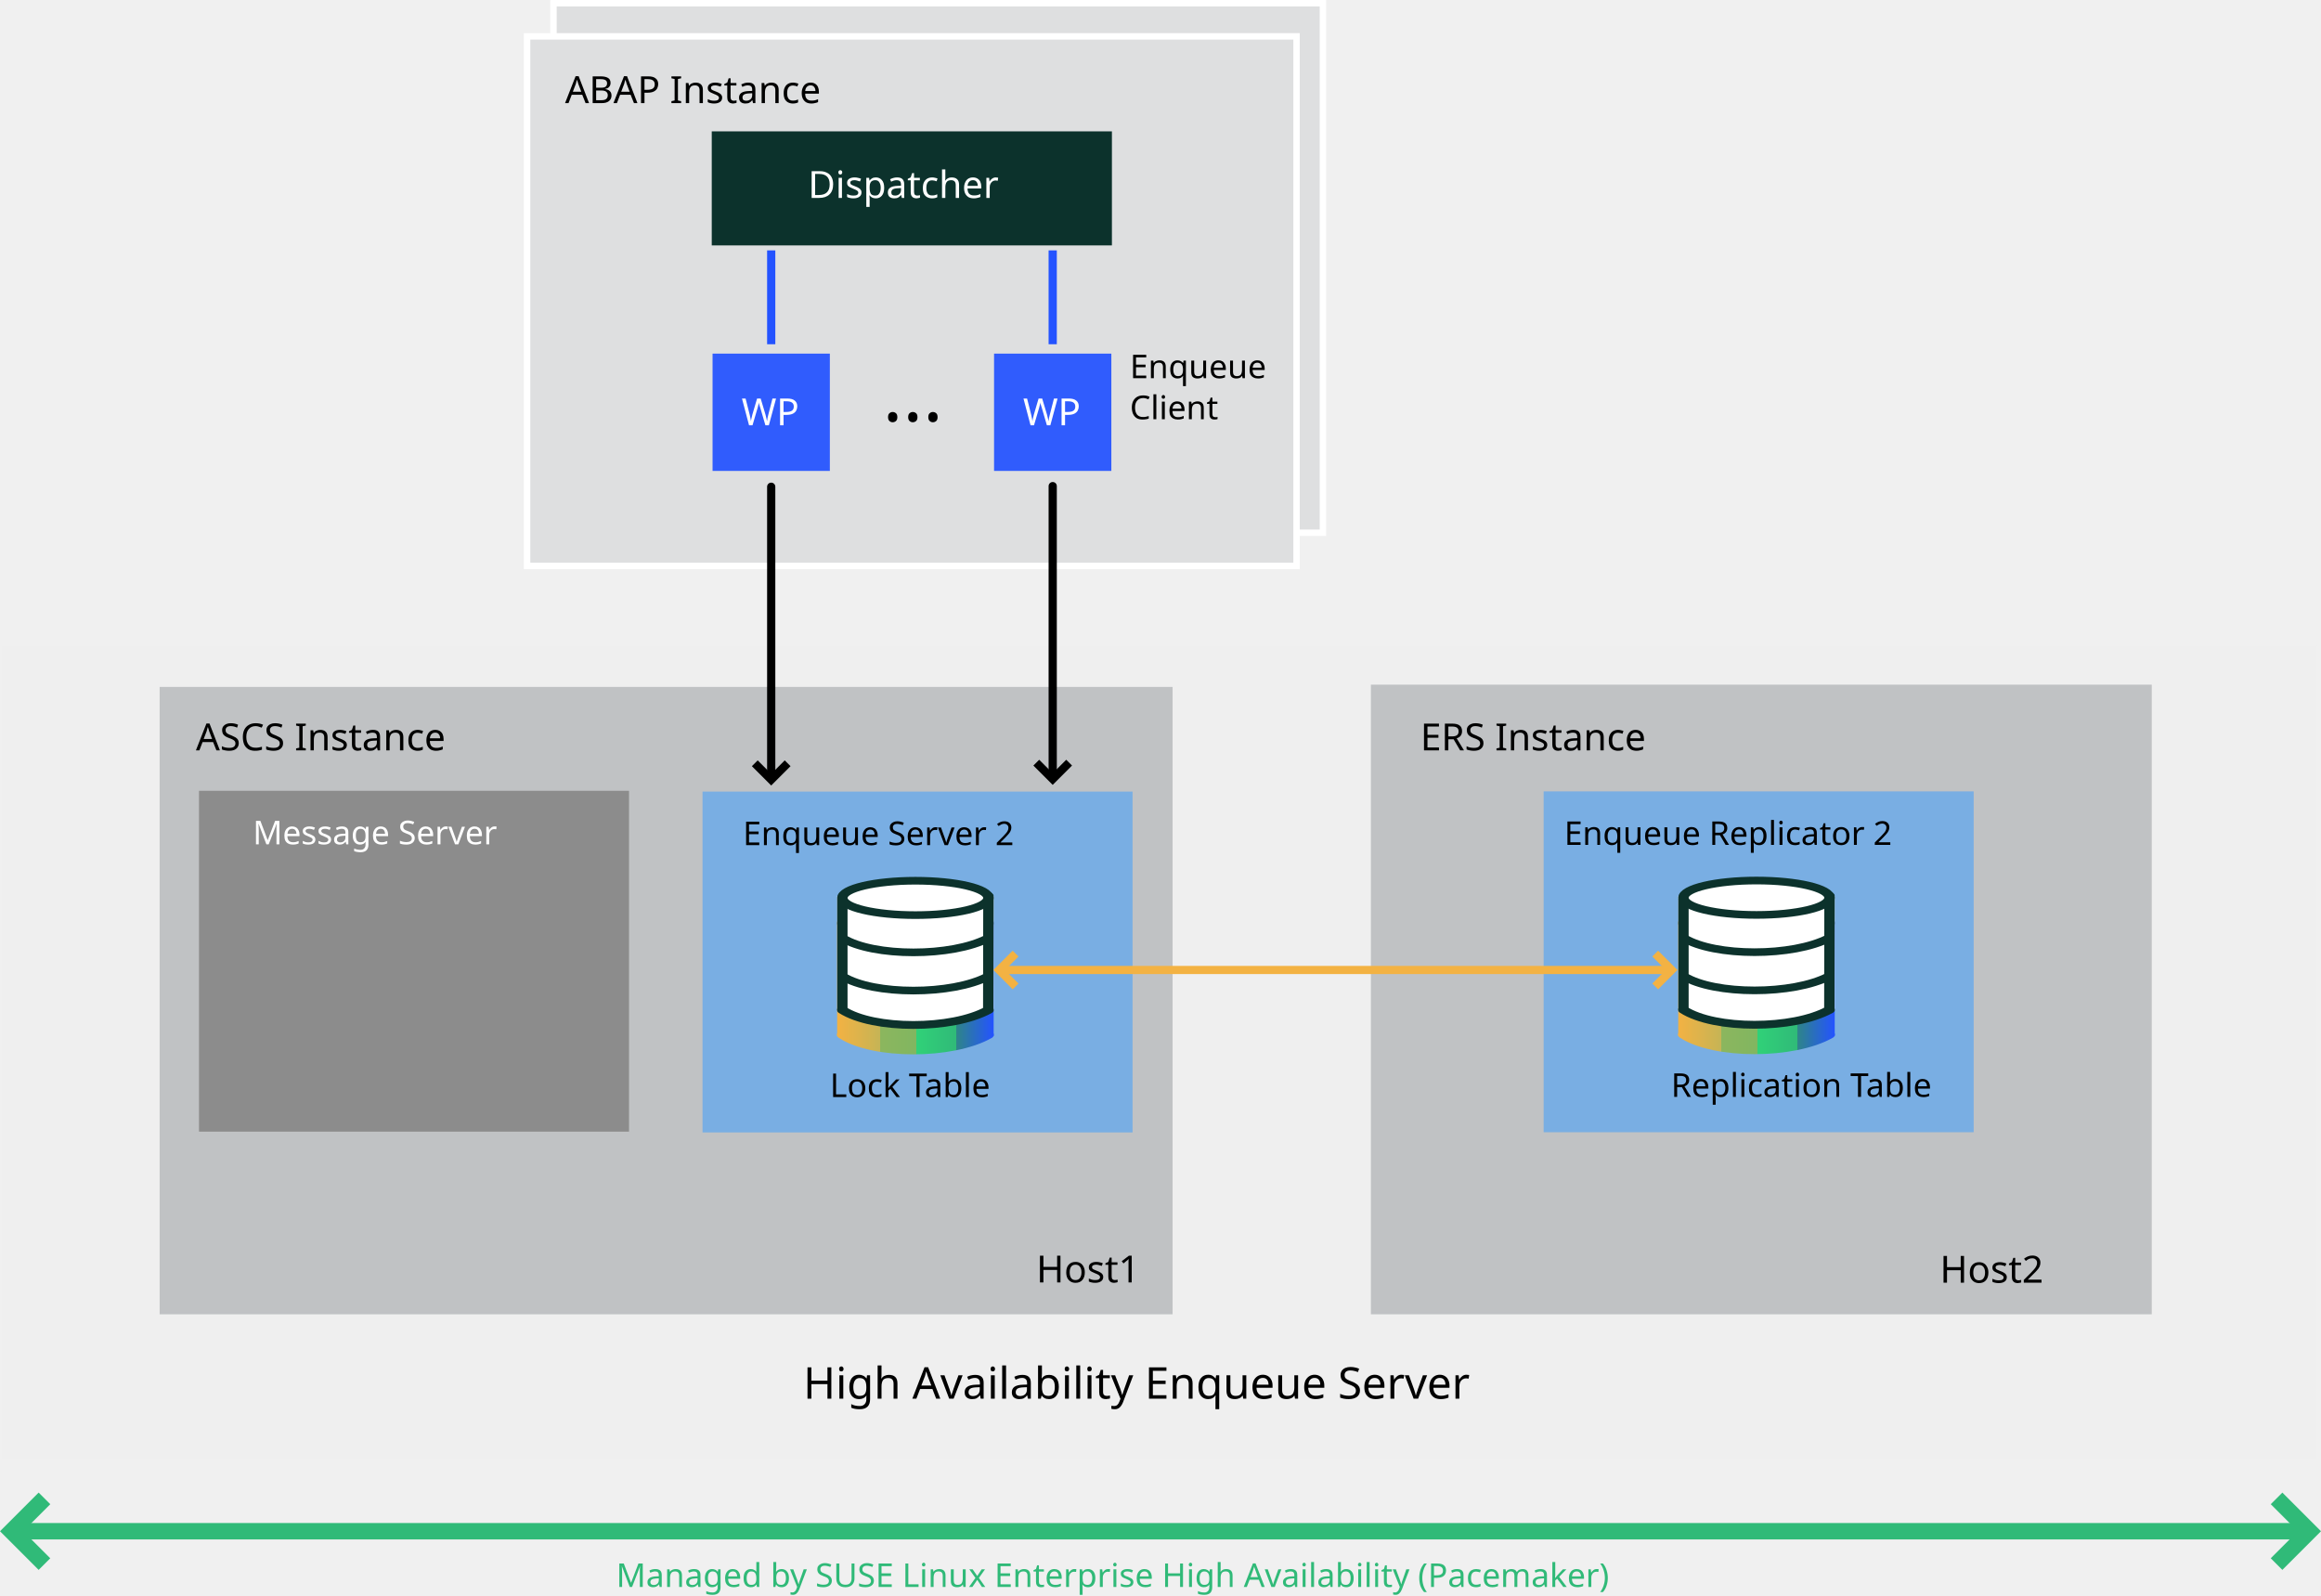
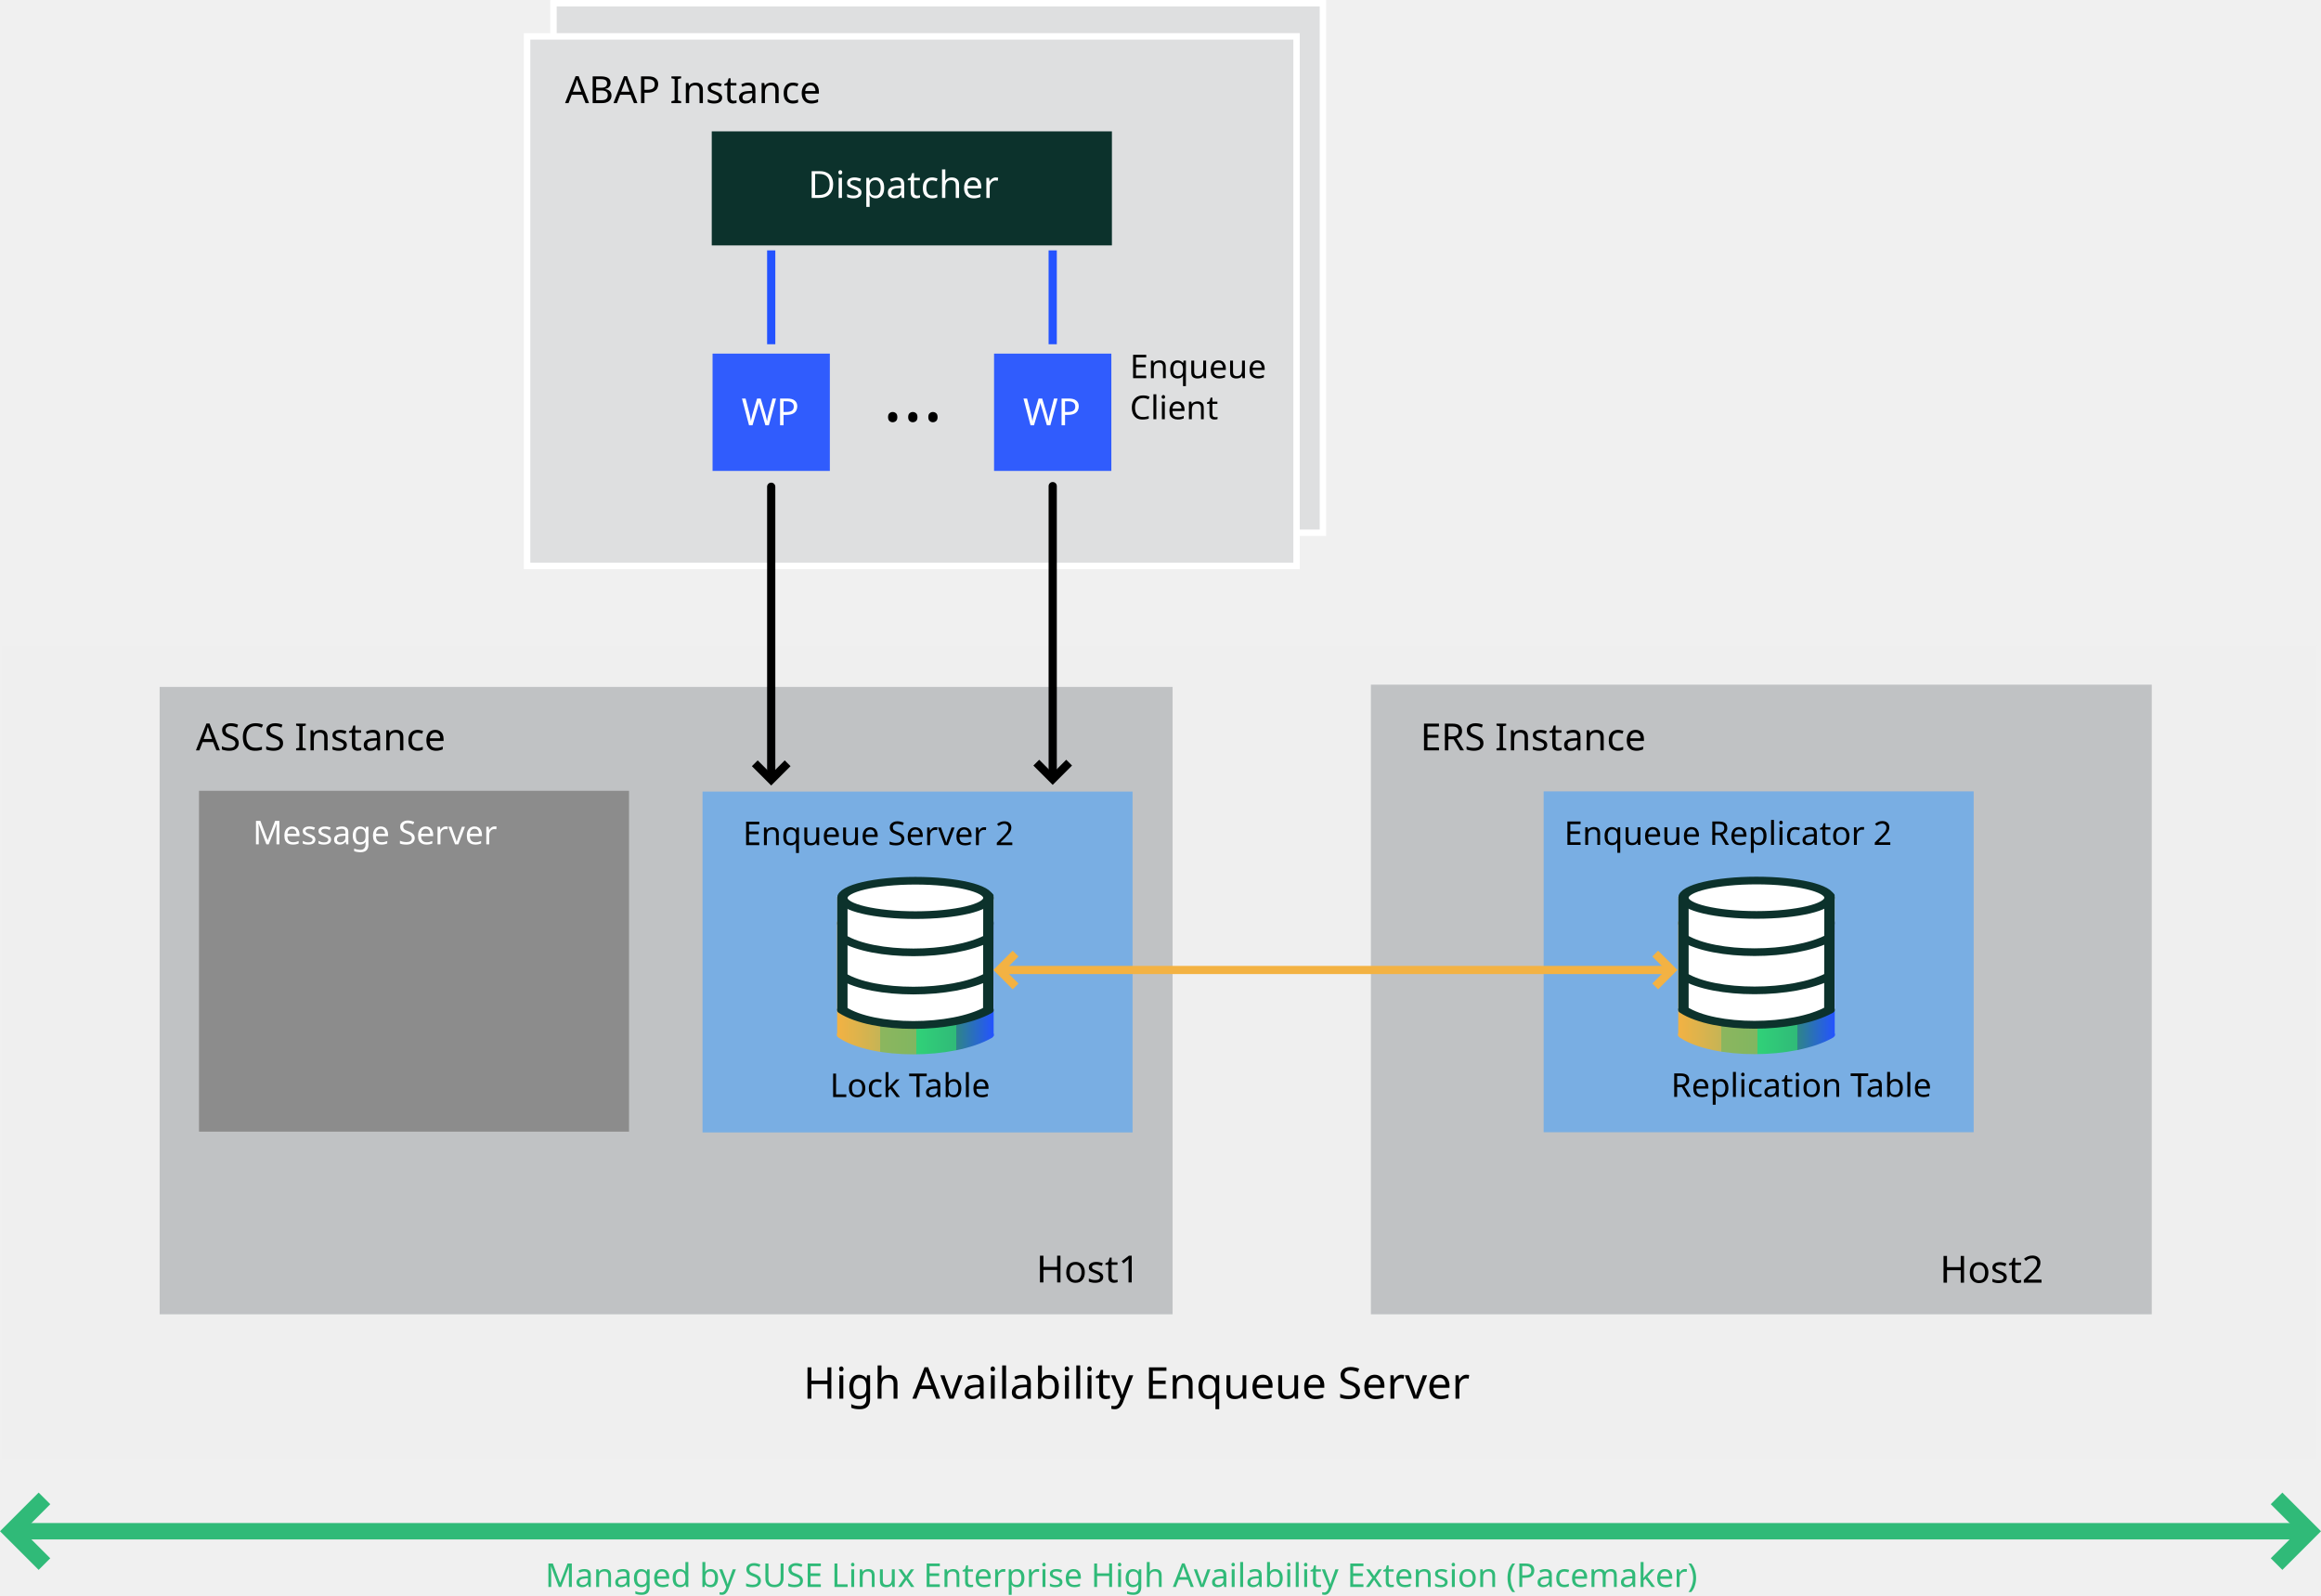
<svg xmlns="http://www.w3.org/2000/svg" xmlns:xlink="http://www.w3.org/1999/xlink" id="svg8" version="1.1" viewBox="0 0 261.785 179.987" height="680.267" width="989.424">
  <defs id="defs2">
    <linearGradient id="linearGradient3310">
      <stop style="stop-color:#f3b243;stop-opacity:1" offset="0" id="stop3306" />
      <stop style="stop-color:#c6b455;stop-opacity:1" offset="0.272" id="stop3322" />
      <stop style="stop-color:#8cb65e;stop-opacity:1;" offset="0.272" id="stop3316" />
      <stop style="stop-color:#81b660;stop-opacity:1;" offset="0.508" id="stop3320" />
      <stop style="stop-color:#30d178;stop-opacity:1" offset="0.508" id="stop3324" />
      <stop style="stop-color:#30ba78;stop-opacity:1" offset="0.761" id="stop3314" />
      <stop style="stop-color:#2e8588;stop-opacity:1" offset="0.761" id="stop3318" />
      <stop style="stop-color:#2453ff;stop-opacity:1" offset="1" id="stop3308" />
    </linearGradient>
    <marker style="overflow:visible" id="DotL" refX="0" refY="0" orient="auto">
      <path transform="matrix(0.8,0,0,0.8,5.92,0.8)" style="fill:#0c322c;fill-opacity:1;fill-rule:evenodd;stroke:#0c322c;stroke-width:1pt;stroke-opacity:1" d="m -2.5,-1 c 0,2.76 -2.24,5 -5,5 -2.76,0 -5,-2.24 -5,-5 0,-2.76 2.24,-5 5,-5 2.76,0 5,2.24 5,5 z" id="path965" />
    </marker>
    <marker markerWidth="7.121" markerHeight="11.414" refX="3.561" refY="5.707" orient="auto" id="marker840">
      <path style="fill:#ffffff;fill-opacity:0;stroke:#2453ff;stroke-width:2;stroke-linecap:butt;stroke-linejoin:miter;stroke-miterlimit:4;stroke-dasharray:none;stroke-opacity:1" d="M 0.707,0.707 5.707,5.707 l -5,5" id="path838" />
    </marker>
    <marker markerWidth="3.061" markerHeight="4.707" refX="1.53" refY="2.354" orient="auto" id="marker868">
      <path style="fill:none;stroke:#000000;stroke-width:1px;stroke-linecap:butt;stroke-linejoin:miter;stroke-opacity:1" d="M 2.707,0.354 0.707,2.354 2.707,4.354" id="path851-3" />
    </marker>
    <marker markerWidth="3.061" markerHeight="4.707" refX="1.53" refY="2.354" orient="auto" id="marker883">
      <path style="fill:#ffffff;fill-opacity:0;stroke:#2453ff;stroke-width:1px;stroke-linecap:butt;stroke-linejoin:miter;stroke-opacity:1" d="M 0.354,0.354 2.354,2.354 0.354,4.354" id="path851" />
    </marker>
    <marker markerWidth="3.061" markerHeight="4.707" refX="1.53" refY="2.354" orient="auto" id="marker8684506">
      <path style="fill:#0c322c;stroke:#000000;stroke-width:1px;stroke-linecap:butt;stroke-linejoin:miter;stroke-opacity:1" d="M 2.707,0.354 0.707,2.354 2.707,4.354" id="path1208" />
    </marker>
    <marker markerWidth="3.061" markerHeight="4.707" refX="1.53" refY="2.354" orient="auto" id="marker8839976">
      <path style="fill:#0c322c;stroke:#000000;stroke-width:1px;stroke-linecap:butt;stroke-linejoin:miter;stroke-opacity:1" d="M 0.354,0.354 2.354,2.354 0.354,4.354" id="path1211" />
    </marker>
    <marker markerWidth="3.061" markerHeight="4.707" refX="1.53" refY="2.354" orient="auto" id="marker86845062245">
      <path style="fill:#ffffff;stroke:#000000;stroke-width:1px;stroke-linecap:butt;stroke-linejoin:miter;stroke-opacity:1" d="M 2.707,0.354 0.707,2.354 2.707,4.354" id="path1299" />
    </marker>
    <marker markerWidth="3.061" markerHeight="4.707" refX="1.53" refY="2.354" orient="auto" id="marker88399767239">
      <path style="fill:#ffffff;stroke:#000000;stroke-width:1px;stroke-linecap:butt;stroke-linejoin:miter;stroke-opacity:1" d="M 0.354,0.354 2.354,2.354 0.354,4.354" id="path1302" />
    </marker>
    <marker markerWidth="3.061" markerHeight="4.707" refX="1.53" refY="2.354" orient="auto" id="marker868450622454738">
      <path style="fill:#ffffff;stroke:#0c322c;stroke-width:1px;stroke-linecap:butt;stroke-linejoin:miter;stroke-opacity:1" d="M 2.707,0.354 0.707,2.354 2.707,4.354" id="path1414" />
    </marker>
    <marker markerWidth="3.061" markerHeight="4.707" refX="1.53" refY="2.354" orient="auto" id="marker883997672393450">
      <path style="fill:#ffffff;stroke:#0c322c;stroke-width:1px;stroke-linecap:butt;stroke-linejoin:miter;stroke-opacity:1" d="M 0.354,0.354 2.354,2.354 0.354,4.354" id="path1417" />
    </marker>
    <marker markerWidth="3.061" markerHeight="4.707" refX="1.53" refY="2.354" orient="auto" id="marker8684112">
      <path style="fill:#ffffff;fill-opacity:0;stroke:#0c322c;stroke-width:1px;stroke-linecap:butt;stroke-linejoin:miter;stroke-opacity:1" d="M 2.707,0.354 0.707,2.354 2.707,4.354" id="path2096" />
    </marker>
    <marker markerWidth="3.061" markerHeight="4.707" refX="1.53" refY="2.354" orient="auto" id="marker8834579">
      <path style="fill:#ffffff;fill-opacity:0;stroke:#0c322c;stroke-width:1px;stroke-linecap:butt;stroke-linejoin:miter;stroke-opacity:1" d="M 0.354,0.354 2.354,2.354 0.354,4.354" id="path2099" />
    </marker>
    <marker markerWidth="3.061" markerHeight="4.707" refX="1.53" refY="2.354" orient="auto" id="marker8836481">
      <path style="fill:#ffffff;fill-opacity:0;stroke:#0c322c;stroke-width:1px;stroke-linecap:butt;stroke-linejoin:miter;stroke-opacity:1" d="M 0.354,0.354 2.354,2.354 0.354,4.354" id="path2261" />
    </marker>
    <marker markerWidth="3.061" markerHeight="4.707" refX="1.53" refY="2.354" orient="auto" id="marker8836481-7">
      <path style="fill:#ffffff;fill-opacity:0;stroke:#0c322c;stroke-width:1px;stroke-linecap:butt;stroke-linejoin:miter;stroke-opacity:1" d="M 0.354,0.354 2.354,2.354 0.354,4.354" id="path2261-5" />
    </marker>
    <marker style="overflow:visible" id="DotL-2" refX="0" refY="0" orient="auto">
      <path transform="matrix(0.8,0,0,0.8,5.92,0.8)" style="fill:#0c322c;fill-opacity:1;fill-rule:evenodd;stroke:#0c322c;stroke-width:1pt;stroke-opacity:1" d="m -2.5,-1 c 0,2.76 -2.24,5 -5,5 -2.76,0 -5,-2.24 -5,-5 0,-2.76 2.24,-5 5,-5 2.76,0 5,2.24 5,5 z" id="path965-9" />
    </marker>
    <marker markerWidth="7.121" markerHeight="11.414" refX="3.561" refY="5.707" orient="auto" id="marker840-1">
      <path style="fill:none;stroke:#0c322c;stroke-width:2;stroke-linecap:butt;stroke-linejoin:miter;stroke-miterlimit:4;stroke-dasharray:none;stroke-opacity:1" d="M 0.707,0.707 5.707,5.707 l -5,5" id="path838-2" />
    </marker>
    <marker markerWidth="3.061" markerHeight="4.707" refX="1.53" refY="2.354" orient="auto" id="marker868-7">
      <path style="fill:none;stroke:#000000;stroke-width:1px;stroke-linecap:butt;stroke-linejoin:miter;stroke-opacity:1" d="M 2.707,0.354 0.707,2.354 2.707,4.354" id="path851-3-0" />
    </marker>
    <marker markerWidth="3.061" markerHeight="4.707" refX="1.53" refY="2.354" orient="auto" id="marker883-9">
      <path style="fill:none;stroke:#000000;stroke-width:1px;stroke-linecap:butt;stroke-linejoin:miter;stroke-opacity:1" d="M 0.354,0.354 2.354,2.354 0.354,4.354" id="path851-36" />
    </marker>
    <marker markerWidth="3.061" markerHeight="4.707" refX="1.53" refY="2.354" orient="auto" id="marker8684506-0">
      <path style="fill:#0c322c;stroke:#000000;stroke-width:1px;stroke-linecap:butt;stroke-linejoin:miter;stroke-opacity:1" d="M 2.707,0.354 0.707,2.354 2.707,4.354" id="path1208-6" />
    </marker>
    <marker markerWidth="3.061" markerHeight="4.707" refX="1.53" refY="2.354" orient="auto" id="marker8839976-2">
      <path style="fill:#0c322c;stroke:#000000;stroke-width:1px;stroke-linecap:butt;stroke-linejoin:miter;stroke-opacity:1" d="M 0.354,0.354 2.354,2.354 0.354,4.354" id="path1211-6" />
    </marker>
    <marker markerWidth="3.061" markerHeight="4.707" refX="1.53" refY="2.354" orient="auto" id="marker86845062245-1">
      <path style="fill:#ffffff;stroke:#000000;stroke-width:1px;stroke-linecap:butt;stroke-linejoin:miter;stroke-opacity:1" d="M 2.707,0.354 0.707,2.354 2.707,4.354" id="path1299-8" />
    </marker>
    <marker markerWidth="3.061" markerHeight="4.707" refX="1.53" refY="2.354" orient="auto" id="marker88399767239-7">
      <path style="fill:#ffffff;stroke:#000000;stroke-width:1px;stroke-linecap:butt;stroke-linejoin:miter;stroke-opacity:1" d="M 0.354,0.354 2.354,2.354 0.354,4.354" id="path1302-9" />
    </marker>
    <marker markerWidth="3.061" markerHeight="4.707" refX="1.53" refY="2.354" orient="auto" id="marker868450622454738-2">
      <path style="fill:#ffffff;stroke:#0c322c;stroke-width:1px;stroke-linecap:butt;stroke-linejoin:miter;stroke-opacity:1" d="M 2.707,0.354 0.707,2.354 2.707,4.354" id="path1414-0" />
    </marker>
    <marker markerWidth="3.061" markerHeight="4.707" refX="1.53" refY="2.354" orient="auto" id="marker883997672393450-2">
      <path style="fill:#ffffff;stroke:#0c322c;stroke-width:1px;stroke-linecap:butt;stroke-linejoin:miter;stroke-opacity:1" d="M 0.354,0.354 2.354,2.354 0.354,4.354" id="path1417-3" />
    </marker>
    <marker markerWidth="3.061" markerHeight="4.707" refX="1.53" refY="2.354" orient="auto" id="marker8684112-7">
      <path style="fill:#ffffff;fill-opacity:0;stroke:#2453ff;stroke-width:1px;stroke-linecap:butt;stroke-linejoin:miter;stroke-opacity:1" d="M 2.707,0.354 0.707,2.354 2.707,4.354" id="path2096-5" />
    </marker>
    <marker markerWidth="3.061" markerHeight="4.707" refX="1.53" refY="2.354" orient="auto" id="marker8834579-9">
      <path style="fill:#ffffff;fill-opacity:0;stroke:#2453ff;stroke-width:1px;stroke-linecap:butt;stroke-linejoin:miter;stroke-opacity:1" d="M 0.354,0.354 2.354,2.354 0.354,4.354" id="path2099-2" />
    </marker>
    <marker markerWidth="3.061" markerHeight="4.707" refX="1.53" refY="2.354" orient="auto" id="marker8836481-2">
      <path style="fill:#ffffff;fill-opacity:0;stroke:#0c322c;stroke-width:1px;stroke-linecap:butt;stroke-linejoin:miter;stroke-opacity:1" d="M 0.354,0.354 2.354,2.354 0.354,4.354" id="path2261-8" />
    </marker>
    <marker markerWidth="3.061" markerHeight="4.707" refX="1.53" refY="2.354" orient="auto" id="marker8836481-7-9">
      <path style="fill:#ffffff;fill-opacity:0;stroke:#0c322c;stroke-width:1px;stroke-linecap:butt;stroke-linejoin:miter;stroke-opacity:1" d="M 0.354,0.354 2.354,2.354 0.354,4.354" id="path2261-5-7" />
    </marker>
    <marker markerWidth="3.061" markerHeight="4.707" refX="1.53" refY="2.354" orient="auto" id="marker883-6">
      <path style="fill:#ffffff;fill-opacity:0;stroke:#2453ff;stroke-width:1px;stroke-linecap:butt;stroke-linejoin:miter;stroke-opacity:1" d="M 0.354,0.354 2.354,2.354 0.354,4.354" id="path851-1" />
    </marker>
    <marker markerWidth="3.061" markerHeight="4.707" refX="1.53" refY="2.354" orient="auto" id="marker883-93">
      <path style="fill:#ffffff;fill-opacity:0;stroke:#2453ff;stroke-width:1px;stroke-linecap:butt;stroke-linejoin:miter;stroke-opacity:1" d="M 0.354,0.354 2.354,2.354 0.354,4.354" id="path851-19" />
    </marker>
    <marker markerWidth="3.061" markerHeight="4.707" refX="1.53" refY="2.354" orient="auto" id="marker883-7">
      <path style="fill:#ffffff;fill-opacity:0;stroke:#2453ff;stroke-width:1px;stroke-linecap:butt;stroke-linejoin:miter;stroke-opacity:1" d="M 0.354,0.354 2.354,2.354 0.354,4.354" id="path851-8" />
    </marker>
    <marker markerWidth="3.061" markerHeight="4.707" refX="1.53" refY="2.354" orient="auto" id="marker883-6-4">
      <path style="fill:#ffffff;fill-opacity:0;stroke:#2453ff;stroke-width:1px;stroke-linecap:butt;stroke-linejoin:miter;stroke-opacity:1" d="M 0.354,0.354 2.354,2.354 0.354,4.354" id="path851-1-5" />
    </marker>
    <marker markerWidth="3.061" markerHeight="4.707" refX="1.53" refY="2.354" orient="auto" id="marker883-93-0">
      <path style="fill:#ffffff;fill-opacity:0;stroke:#2453ff;stroke-width:1px;stroke-linecap:butt;stroke-linejoin:miter;stroke-opacity:1" d="M 0.354,0.354 2.354,2.354 0.354,4.354" id="path851-19-3" />
    </marker>
    <marker markerWidth="3.061" markerHeight="4.707" refX="1.53" refY="2.354" orient="auto" id="marker8684112-7-7">
      <path style="fill:#ffffff;fill-opacity:0;stroke:#30ba78;stroke-width:1px;stroke-linecap:butt;stroke-linejoin:miter;stroke-opacity:1" d="M 2.707,0.354 0.707,2.354 2.707,4.354" id="path2096-5-3" />
    </marker>
    <marker markerWidth="3.061" markerHeight="4.707" refX="1.53" refY="2.354" orient="auto" id="marker883-61">
      <path style="fill:#ffffff;fill-opacity:0;stroke:#30ba78;stroke-width:1px;stroke-linecap:butt;stroke-linejoin:miter;stroke-opacity:1" d="M 0.354,0.354 2.354,2.354 0.354,4.354" id="path851-2" />
    </marker>
    <marker markerWidth="3.061" markerHeight="4.707" refX="1.53" refY="2.354" orient="auto" id="marker883-3">
      <path style="fill:#ffffff;fill-opacity:0;stroke:#2453ff;stroke-width:1px;stroke-linecap:butt;stroke-linejoin:miter;stroke-opacity:1" d="M 0.354,0.354 2.354,2.354 0.354,4.354" id="path851-6" />
    </marker>
    <marker markerWidth="3.061" markerHeight="4.707" refX="1.53" refY="2.354" orient="auto" id="marker883-93-7">
      <path style="fill:#ffffff;fill-opacity:0;stroke:#2453ff;stroke-width:1px;stroke-linecap:butt;stroke-linejoin:miter;stroke-opacity:1" d="M 0.354,0.354 2.354,2.354 0.354,4.354" id="path851-19-5" />
    </marker>
    <marker markerWidth="3.061" markerHeight="4.707" refX="1.53" refY="2.354" orient="auto" id="marker883-93-7-3">
      <path style="fill:#ffffff;fill-opacity:0;stroke:#000000;stroke-width:1px;stroke-linecap:butt;stroke-linejoin:miter;stroke-opacity:1" d="M 0.354,0.354 2.354,2.354 0.354,4.354" id="path851-19-5-6" />
    </marker>
    <marker markerWidth="3.061" markerHeight="4.707" refX="1.53" refY="2.354" orient="auto" id="marker883-93-7-5">
      <path style="fill:#ffffff;fill-opacity:0;stroke:#000000;stroke-width:1px;stroke-linecap:butt;stroke-linejoin:miter;stroke-opacity:1" d="M 0.354,0.354 2.354,2.354 0.354,4.354" id="path851-19-5-3" />
    </marker>
    <linearGradient xlink:href="#linearGradient3310" id="linearGradient3312" x1="50.32" y1="44.641" x2="66.82" y2="44.641" gradientUnits="userSpaceOnUse" gradientTransform="matrix(0.9997765,0,0,1.085999,0.01130765,-3.927711)" />
    <linearGradient xlink:href="#linearGradient3310" id="linearGradient3340" x1="50.32" y1="35.36" x2="66.82" y2="35.36" gradientUnits="userSpaceOnUse" />
    <linearGradient xlink:href="#linearGradient3310" id="linearGradient3348" x1="50.32" y1="27.385" x2="66.82" y2="27.385" gradientUnits="userSpaceOnUse" />
    <linearGradient xlink:href="#linearGradient3310" id="linearGradient3356" x1="50.32" y1="44.641" x2="66.82" y2="44.641" gradientUnits="userSpaceOnUse" gradientTransform="matrix(0.9997765,0,0,1.085999,0.01130765,-3.927711)" />
    <linearGradient xlink:href="#linearGradient3310" id="linearGradient3340-7" x1="50.32" y1="35.36" x2="66.82" y2="35.36" gradientUnits="userSpaceOnUse" />
    <linearGradient xlink:href="#linearGradient3310" id="linearGradient3348-6" x1="50.32" y1="27.385" x2="66.82" y2="27.385" gradientUnits="userSpaceOnUse" />
    <linearGradient xlink:href="#linearGradient3310" id="linearGradient3560" gradientUnits="userSpaceOnUse" gradientTransform="matrix(0.9997765,0,0,1.085999,0.01130765,-3.927711)" x1="50.32" y1="44.641" x2="66.82" y2="44.641" />
    <linearGradient xlink:href="#linearGradient3310" id="linearGradient3562" gradientUnits="userSpaceOnUse" gradientTransform="matrix(0.9997765,0,0,1.085999,0.01130765,-3.927711)" x1="50.32" y1="44.641" x2="66.82" y2="44.641" />
    <marker markerWidth="3.061" markerHeight="4.707" refX="1.53" refY="2.354" orient="auto" id="marker8684112-7-7-0">
      <path style="fill:#ffffff;fill-opacity:0;stroke:#f3b243;stroke-width:1px;stroke-linecap:butt;stroke-linejoin:miter;stroke-opacity:1" d="M 2.707,0.354 0.707,2.354 2.707,4.354" id="path2096-5-3-6" />
    </marker>
    <marker markerWidth="3.061" markerHeight="4.707" refX="1.53" refY="2.354" orient="auto" id="marker883-61-1">
      <path style="fill:#ffffff;fill-opacity:0;stroke:#f3b243;stroke-width:1px;stroke-linecap:butt;stroke-linejoin:miter;stroke-opacity:1" d="M 0.354,0.354 2.354,2.354 0.354,4.354" id="path851-2-5" />
    </marker>
  </defs>
  <g id="layer1" transform="translate(20.29667,6.01213)">
    <rect style="fill:#efefef;stroke:none;stroke-width:0.987;stroke-linecap:square;stroke-miterlimit:4;stroke-dasharray:none;paint-order:markers fill stroke;stop-color:#000000" id="rect3292" width="261.052" height="91.655" x="-20.06" y="66.856" />
    <g id="g1236" transform="translate(8.995834,-0.3455931)">
      <rect style="fill:#c0c2c4;stroke:none;stroke-width:1.291;stroke-linecap:square;stroke-miterlimit:4;stroke-dasharray:none;paint-order:markers fill stroke;stop-color:#000000" id="rect3294" width="114.25" height="70.761" x="-11.287" y="71.805" />
      <g id="g1168" transform="translate(0.4205423)">
        <rect style="opacity:0.998;fill:#79aee3;fill-opacity:1;stroke:none;stroke-width:0.963;stroke-linecap:square;stroke-miterlimit:4;stroke-dasharray:none;paint-order:markers fill stroke;stop-color:#000000" id="rect3296" width="48.503" height="38.441" x="49.526" y="83.612" />
        <text xml:space="preserve" style="font-weight:500;font-size:3.704px;line-height:1.25;font-family:Poppins;-inkscape-font-specification:'Poppins, Medium';text-align:center;letter-spacing:0px;text-anchor:middle;stroke-width:0.265" x="73.707" y="89.646" id="text1145">
          <tspan x="73.707" y="89.646" style="font-size:3.704px;text-align:center;text-anchor:middle;stroke-width:0.265" id="tspan1147">Enqueue Server 2</tspan>
        </text>
      </g>
      <text xml:space="preserve" style="font-weight:500;font-size:4.233px;line-height:1.25;font-family:Poppins;-inkscape-font-specification:'Poppins, Medium';letter-spacing:0px;stroke-width:0.265" x="87.598" y="138.971" id="text1151">
        <tspan x="87.598" y="138.971" style="font-size:4.233px;stroke-width:0.265" id="tspan1153">Host1</tspan>
      </text>
      <g id="g1168-3" transform="translate(-56.37384,0.4413368)">
        <rect style="opacity:0.998;fill:#8c8c8c;fill-opacity:1;stroke:none;stroke-width:0.963;stroke-linecap:square;stroke-miterlimit:4;stroke-dasharray:none;paint-order:markers fill stroke;stop-color:#000000" id="rect3296-6" width="48.503" height="38.441" x="49.526" y="83.082" />
        <text xml:space="preserve" style="font-weight:500;font-size:3.704px;line-height:1.25;font-family:Poppins;-inkscape-font-specification:'Poppins, Medium';text-align:center;letter-spacing:0px;text-anchor:middle;fill:#ffffff;stroke-width:0.265" x="73.707" y="89.117" id="text1145-1">
          <tspan x="73.707" y="89.117" style="font-size:3.704px;text-align:center;text-anchor:middle;fill:#ffffff;stroke-width:0.265" id="tspan1147-93">Message Server</tspan>
        </text>
      </g>
    </g>
    <g id="g1236-9" transform="translate(89.85128,-0.3455931)">
      <rect style="fill:#c0c2c4;stroke:none;stroke-width:1.135;stroke-linecap:square;stroke-miterlimit:4;stroke-dasharray:none;paint-order:markers fill stroke;stop-color:#000000" id="rect3294-3" width="88.073" height="71.014" x="44.475" y="71.552" />
      <text xml:space="preserve" style="font-weight:500;font-size:4.233px;line-height:1.25;font-family:Poppins;-inkscape-font-specification:'Poppins, Medium';text-align:end;letter-spacing:0px;text-anchor:end;stroke-width:0.265" x="128.035" y="139.002" id="text1151-2">
        <tspan x="128.035" y="139.002" style="font-size:4.233px;text-align:end;text-anchor:end;stroke-width:0.265" id="tspan1153-2">Host2</tspan>
      </text>
      <rect style="opacity:0.998;fill:#79aee3;fill-opacity:1;stroke:none;stroke-width:0.963;stroke-linecap:square;stroke-miterlimit:4;stroke-dasharray:none;paint-order:markers fill stroke;stop-color:#000000" id="rect3296-1" width="48.503" height="38.441" x="63.959" y="83.589" />
      <text xml:space="preserve" style="font-weight:500;font-size:3.704px;line-height:1.25;font-family:Poppins;-inkscape-font-specification:'Poppins, Medium';text-align:center;letter-spacing:0px;text-anchor:middle;stroke-width:0.265" x="88.139" y="89.624" id="text1145-2">
        <tspan x="88.139" y="89.624" style="font-size:3.704px;text-align:center;text-anchor:middle;stroke-width:0.265" id="tspan1147-9">Enqueue Replicator 2</tspan>
      </text>
      <g id="g3374-3" transform="matrix(1.001161,0,0,1,4.929728,0.3235097)">
        <g id="g1600-1-1" transform="matrix(1.068468,0,0,0.783597,20.35913,76.66297)" style="fill:#0c322c">
          <rect style="fill:url(#linearGradient3340-7);fill-opacity:1;stroke:none;stroke-width:0.935;stroke-linecap:square;paint-order:fill markers stroke;stop-color:#000000" id="rect2335-8-9" width="16.5" height="16.5" x="50.32" y="27.11" />
          <path style="fill:url(#linearGradient3348-6);fill-opacity:1;stroke:#0c322c;stroke-width:1.1;stroke-linecap:round;stroke-linejoin:miter;stroke-miterlimit:4;stroke-dasharray:none;stroke-opacity:1" d="m 58.57,24.91 c -4.253,0 -7.7,1.108 -7.7,2.475 1e-6,1.367 3.447,2.475 7.7,2.475 4.253,0 7.7,-1.108 7.7,-2.475 0,-1.367 -3.447,-2.475 -7.7,-2.475 z" id="path2144-2-4" />
          <path style="fill:url(#linearGradient3560);fill-opacity:1;stroke:url(#linearGradient3562);stroke-width:1.146;stroke-linecap:round;stroke-linejoin:miter;stroke-miterlimit:4;stroke-dasharray:none;stroke-opacity:1" d="m 50.87,43.433 c 3.299,2.986 11.547,2.986 15.397,0" id="path2153-0-7" />
        </g>
      </g>
      <g id="g3366-8" transform="matrix(1.001166,0,0,0.9999947,5.013768,-0.2051153)">
        <g id="g1600-4" transform="matrix(1.068468,0,0,0.783597,20.27482,74.32913)" style="fill:#0c322c">
          <rect style="fill:#ffffff;fill-opacity:1;stroke:none;stroke-width:0.935;stroke-linecap:square;paint-order:fill markers stroke;stop-color:#000000" id="rect2335-5" width="16.5" height="16.5" x="50.32" y="27.11" />
          <path style="fill:#ffffff;fill-opacity:1;stroke:#0c322c;stroke-width:1.092;stroke-linecap:round;stroke-linejoin:round;stroke-miterlimit:4;stroke-dasharray:none;stroke-opacity:1" d="M 50.87,27.66 V 43.391 Z" id="path939-0" />
          <path style="fill:#ffffff;fill-opacity:1;stroke:#0c322c;stroke-width:1.092;stroke-linecap:round;stroke-linejoin:round;stroke-miterlimit:4;stroke-dasharray:none;stroke-opacity:1" d="m 66.27,27.11 -0.019,16.271 z" id="path937-3" />
          <path style="fill:#ffffff;fill-opacity:1;stroke:#0c322c;stroke-width:1.1;stroke-linecap:round;stroke-linejoin:miter;stroke-miterlimit:4;stroke-dasharray:none;stroke-opacity:1" d="m 58.57,24.91 c -4.253,0 -7.7,1.108 -7.7,2.475 1e-6,1.367 3.447,2.475 7.7,2.475 4.253,0 7.7,-1.108 7.7,-2.475 0,-1.367 -3.447,-2.475 -7.7,-2.475 z" id="path2144-6" />
          <path style="fill:#ffffff;fill-opacity:1;stroke:#0c322c;stroke-width:1.126;stroke-linecap:round;stroke-linejoin:miter;stroke-miterlimit:4;stroke-dasharray:none;stroke-opacity:1" d="m 50.87,43.511 c 3.3,2.882 11.55,2.882 15.4,0" id="path2153-1" />
          <path style="fill:none;stroke:#0c322c;stroke-width:1.1;stroke-linecap:butt;stroke-linejoin:miter;stroke-miterlimit:4;stroke-dasharray:none;stroke-opacity:1" d="m 50.87,38.66 c 3.3,2.75 11.55,2.75 15.4,0" id="path2153-2-0" />
          <path style="fill:none;stroke:#0c322c;stroke-width:1.1;stroke-linecap:butt;stroke-linejoin:miter;stroke-miterlimit:4;stroke-dasharray:none;stroke-opacity:1" d="m 50.87,33.16 c 3.3,2.75 11.55,2.75 15.4,0" id="path2153-7-6" />
        </g>
      </g>
      <text xml:space="preserve" style="font-weight:500;font-size:3.704px;line-height:1.25;font-family:Poppins;-inkscape-font-specification:'Poppins, Medium';letter-spacing:0px;stroke-width:0.265" x="78.329" y="118.037" id="text3380-3">
        <tspan id="tspan3378-2" x="78.329" y="118.037" style="font-size:3.704px;stroke-width:0.265">Replication Table</tspan>
      </text>
    </g>
    <text xml:space="preserve" style="font-weight:500;font-size:4.939px;line-height:1.25;font-family:Poppins;-inkscape-font-specification:'Poppins, Medium';letter-spacing:0px;stroke-width:0.265" x="70.296" y="151.738" id="text2180">
      <tspan id="tspan2178" x="70.296" y="151.738" style="stroke-width:0.265">High Availability Enqueue Server</tspan>
    </text>
    <path style="fill:none;stroke:#30ba78;stroke-width:1.852;stroke-linecap:round;stroke-linejoin:miter;stroke-miterlimit:4;stroke-dasharray:none;stroke-opacity:1;marker-start:url(#marker8684112-7-7);marker-end:url(#marker883-61)" d="M -17.462,166.687 H 238.654" id="path2186-9" />
-     <text xml:space="preserve" style="font-weight:500;font-size:3.704px;line-height:1.25;font-family:Poppins;-inkscape-font-specification:'Poppins, Medium';letter-spacing:0px;fill:#30ba78;stroke-width:0.265" x="49.198" y="172.968" id="text2734">
-       <tspan id="tspan2732" x="49.198" y="172.968" style="font-size:3.704px;fill:#30ba78;stroke-width:0.265">Managed by SUSE Linux Enterprise High Availability (Pacemaker)</tspan>
+     <text xml:space="preserve" style="font-weight:500;font-size:3.704px;line-height:1.25;font-family:Poppins;-inkscape-font-specification:'Poppins, Medium';letter-spacing:0px;fill:#30ba78;stroke-width:0.265" x="41.198" y="172.968" id="text2734">
+       <tspan id="tspan2732" x="41.198" y="172.968" style="font-size:3.704px;fill:#30ba78;stroke-width:0.265">Managed by SUSE Linux Enterprise High Availability Extension (Pacemaker)</tspan>
    </text>
    <g id="g1317" transform="translate(71.43233,3.018332)">
      <g id="g1344" transform="translate(-27.60256,-0.04039416)">
        <g id="g87" transform="translate(0,-10.58333)" />
        <g id="g1824">
          <g id="g1402">
            <rect style="fill:#dedfe0;stroke:#ffffff;stroke-width:0.725;stroke-linecap:square;paint-order:markers fill stroke;stop-color:#000000" id="rect46" width="86.786" height="59.725" x="-1.7" y="-8.627" />
            <rect style="opacity:0.5;fill:#30ba78;stroke:none;stroke-width:0.53;stroke-linecap:square;paint-order:markers fill stroke;stop-color:#000000" id="rect56" width="13.229" height="13.229" x="19.203" y="27.154" />
            <rect style="opacity:0.5;fill:#30ba78;stroke:none;stroke-width:0.53;stroke-linecap:square;paint-order:markers fill stroke;stop-color:#000000" id="rect56-6" width="13.229" height="13.229" x="50.953" y="27.154" />
            <text xml:space="preserve" style="font-weight:500;font-size:4.233px;line-height:1.25;font-family:Poppins;-inkscape-font-specification:'Poppins, Medium';letter-spacing:0px;stroke-width:0.265" x="22.476" y="45.821" id="text91" transform="translate(3.9583332e-7,-10.58333)">
              <tspan id="tspan89" x="22.476" y="45.821" style="font-size:4.233px;fill:#000000;stroke-width:0.265">WP</tspan>
            </text>
            <text xml:space="preserve" style="font-weight:500;font-size:4.233px;line-height:1.25;font-family:Poppins;-inkscape-font-specification:'Poppins, Medium';letter-spacing:0px;stroke-width:0.265" x="54.226" y="45.821" id="text91-7-3" transform="translate(3.9583332e-7,-10.58333)">
              <tspan id="tspan89-5-5" x="54.226" y="45.821" style="font-size:4.233px;fill:#000000;stroke-width:0.265">WP</tspan>
            </text>
            <text xml:space="preserve" style="font-weight:500;font-size:3.704px;line-height:1.25;font-family:Poppins;-inkscape-font-specification:'Poppins, Medium';letter-spacing:0px;stroke-width:0.265" x="66.291" y="33.099" id="text171" transform="translate(3.9583332e-7,-10.58333)">
              <tspan id="tspan169" x="66.291" y="33.099" style="font-size:3.704px;stroke-width:0.265">Enqueue </tspan>
              <tspan x="66.291" y="37.73" style="font-size:3.704px;stroke-width:0.265" id="tspan1319">Client</tspan>
            </text>
            <rect style="fill:#0c322c;stroke:none;stroke-width:0.545;stroke-linecap:square;paint-order:markers fill stroke;stop-color:#000000" id="rect48" width="45.134" height="12.862" x="19.126" y="2.087" />
            <text xml:space="preserve" style="font-weight:500;font-size:4.233px;line-height:1.25;font-family:Poppins;-inkscape-font-specification:'Poppins, Medium';letter-spacing:0px;fill:#ffffff;stroke-width:0.265" x="29.988" y="9.593" id="text54">
              <tspan id="tspan52" x="29.988" y="9.593" style="font-size:4.233px;fill:#ffffff;stroke-width:0.265">Dispatcher</tspan>
            </text>
            <path style="fill:none;stroke:#2453ff;stroke-width:0.926;stroke-linecap:butt;stroke-linejoin:miter;stroke-miterlimit:4;stroke-dasharray:none;stroke-opacity:1;marker-end:url(#marker883)" d="m 57.582,16.571 v 7.938" id="path195" />
            <path style="fill:none;stroke:#2453ff;stroke-width:0.926;stroke-linecap:butt;stroke-linejoin:miter;stroke-miterlimit:4;stroke-dasharray:none;stroke-opacity:1;marker-end:url(#marker883-93)" d="m 25.832,16.571 v 7.938" id="path195-4" />
            <text xml:space="preserve" style="font-weight:500;font-size:8.467px;line-height:1.25;font-family:Poppins;-inkscape-font-specification:'Poppins, Medium';letter-spacing:0px;stroke-width:0.265" x="38.402" y="34.769" id="text1323">
              <tspan id="tspan1321" x="38.402" y="34.769" style="font-size:8.467px;stroke-width:0.265">...</tspan>
            </text>
            <text xml:space="preserve" style="font-weight:500;font-size:4.233px;line-height:1.25;font-family:Poppins;-inkscape-font-specification:'Poppins, Medium';letter-spacing:0px;stroke-width:0.265" x="2.582" y="-1.101" id="text1348">
              <tspan id="tspan1346" x="2.582" y="-1.101" style="font-size:4.233px;stroke-width:0.265">ABAP Instance</tspan>
            </text>
          </g>
          <g id="g1402-3" transform="translate(-2.973895,3.738746)">
            <rect style="fill:#dedfe0;stroke:#ffffff;stroke-width:0.725;stroke-linecap:square;paint-order:markers fill stroke;stop-color:#000000" id="rect46-5" width="86.786" height="59.725" x="-1.7" y="-8.627" />
            <rect style="opacity:0.936;fill:#2453ff;stroke:none;stroke-width:0.53;stroke-linecap:square;paint-order:markers fill stroke;stop-color:#000000" id="rect56-62" width="13.229" height="13.229" x="19.217" y="27.154" />
            <rect style="opacity:1;fill:#305cfd;fill-opacity:1;stroke:none;stroke-width:0.53;stroke-linecap:square;paint-order:markers fill stroke;stop-color:#000000" id="rect56-6-9" width="13.229" height="13.229" x="50.967" y="27.154" />
            <text xml:space="preserve" style="font-weight:500;font-size:4.233px;line-height:1.25;font-family:Poppins;-inkscape-font-specification:'Poppins, Medium';letter-spacing:0px;fill:#ffffff;stroke-width:0.265" x="22.489" y="35.238" id="text91-1">
              <tspan id="tspan89-2" x="22.489" y="35.238" style="font-size:4.233px;fill:#ffffff;stroke-width:0.265">WP</tspan>
            </text>
            <text xml:space="preserve" style="font-weight:500;font-size:4.233px;line-height:1.25;font-family:Poppins;-inkscape-font-specification:'Poppins, Medium';letter-spacing:0px;fill:#ffffff;stroke-width:0.265" x="54.24" y="35.238" id="text91-7-3-7">
              <tspan id="tspan89-5-5-0" x="54.24" y="35.238" style="font-size:4.233px;fill:#ffffff;stroke-width:0.265">WP</tspan>
            </text>
            <text xml:space="preserve" style="font-weight:500;font-size:3.704px;line-height:1.25;font-family:Poppins;-inkscape-font-specification:'Poppins, Medium';letter-spacing:0px;stroke-width:0.265" x="66.291" y="29.924" id="text171-9">
              <tspan id="tspan169-3" x="66.291" y="29.924" style="font-size:3.704px;stroke-width:0.265">Enqueue </tspan>
              <tspan x="66.291" y="34.555" style="font-size:3.704px;stroke-width:0.265" id="tspan1319-6">Client</tspan>
            </text>
            <rect style="fill:#0c322c;stroke:none;stroke-width:0.545;stroke-linecap:square;paint-order:markers fill stroke;stop-color:#000000" id="rect48-0" width="45.134" height="12.862" x="19.126" y="2.087" />
            <text xml:space="preserve" style="font-weight:500;font-size:4.233px;line-height:1.25;font-family:Poppins;-inkscape-font-specification:'Poppins, Medium';letter-spacing:0px;fill:#ffffff;stroke-width:0.265" x="29.988" y="9.593" id="text54-6">
              <tspan id="tspan52-2" x="29.988" y="9.593" style="font-size:4.233px;fill:#ffffff;stroke-width:0.265">Dispatcher</tspan>
            </text>
            <path style="fill:none;stroke:#2453ff;stroke-width:0.926;stroke-linecap:butt;stroke-linejoin:miter;stroke-miterlimit:4;stroke-dasharray:none;stroke-opacity:1" d="M 57.582,15.512 V 26.096" id="path195-6" />
            <path style="fill:none;stroke:#2453ff;stroke-width:0.926;stroke-linecap:butt;stroke-linejoin:miter;stroke-miterlimit:4;stroke-dasharray:none;stroke-opacity:1" d="M 25.832,15.512 V 26.096" id="path195-4-1" />
            <text xml:space="preserve" style="font-weight:500;font-size:8.467px;line-height:1.25;font-family:Poppins;-inkscape-font-specification:'Poppins, Medium';letter-spacing:0px;stroke-width:0.265" x="38.402" y="34.769" id="text1323-8">
              <tspan id="tspan1321-7" x="38.402" y="34.769" style="font-size:8.467px;stroke-width:0.265">...</tspan>
            </text>
            <text xml:space="preserve" style="font-weight:500;font-size:4.233px;line-height:1.25;font-family:Poppins;-inkscape-font-specification:'Poppins, Medium';letter-spacing:0px;stroke-width:0.265" x="2.582" y="-1.101" id="text1348-9">
              <tspan id="tspan1346-2" x="2.582" y="-1.101" style="font-size:4.233px;stroke-width:0.265">ABAP Instance</tspan>
            </text>
            <path style="fill:none;stroke:#000000;stroke-width:0.926;stroke-linecap:round;stroke-linejoin:miter;stroke-miterlimit:4;stroke-dasharray:none;stroke-opacity:1;marker-end:url(#marker883-93-7-3)" d="M 25.832,42.166 V 74.445" id="path195-4-1-7" />
            <path style="fill:#2453ff;stroke:#000000;stroke-width:0.926;stroke-linecap:round;stroke-linejoin:miter;stroke-miterlimit:4;stroke-dasharray:none;stroke-opacity:1;marker-end:url(#marker883-93-7-5)" d="M 57.582,42.096 V 74.375" id="path195-4-1-5" />
          </g>
        </g>
      </g>
    </g>
    <g id="g1236-0" transform="translate(-63.39737,-0.4630579)" />
    <text xml:space="preserve" style="font-weight:500;font-size:4.233px;line-height:1.25;font-family:Poppins;-inkscape-font-specification:'Poppins, Medium';letter-spacing:0px;stroke-width:0.265" x="1.799" y="78.619" id="text2187">
      <tspan id="tspan2185" x="1.799" y="78.619" style="font-size:4.233px;stroke-width:0.265">ASCS Instance</tspan>
    </text>
    <text xml:space="preserve" style="font-weight:500;font-size:4.233px;line-height:1.25;font-family:Poppins;-inkscape-font-specification:'Poppins, Medium';letter-spacing:0px;stroke-width:0.265" x="139.912" y="78.619" id="text2187-6">
      <tspan id="tspan2185-2" x="139.912" y="78.619" style="font-size:4.233px;stroke-width:0.265">ERS Instance</tspan>
    </text>
    <g id="g3374" transform="matrix(1.001161,0,0,1,-0.08607087,1.8633333e-6)">
      <g id="g1600-1" transform="matrix(1.068468,0,0,0.783597,20.35913,76.66297)" style="fill:#0c322c">
        <rect style="fill:url(#linearGradient3340);fill-opacity:1;stroke:none;stroke-width:0.935;stroke-linecap:square;paint-order:fill markers stroke;stop-color:#000000" id="rect2335-8" width="16.5" height="16.5" x="50.32" y="27.11" />
        <path style="fill:url(#linearGradient3348);fill-opacity:1;stroke:#0c322c;stroke-width:1.1;stroke-linecap:round;stroke-linejoin:miter;stroke-miterlimit:4;stroke-dasharray:none;stroke-opacity:1" d="m 58.57,24.91 c -4.253,0 -7.7,1.108 -7.7,2.475 1e-6,1.367 3.447,2.475 7.7,2.475 4.253,0 7.7,-1.108 7.7,-2.475 0,-1.367 -3.447,-2.475 -7.7,-2.475 z" id="path2144-2" />
        <path style="fill:url(#linearGradient3356);fill-opacity:1;stroke:url(#linearGradient3312);stroke-width:1.146;stroke-linecap:round;stroke-linejoin:miter;stroke-miterlimit:4;stroke-dasharray:none;stroke-opacity:1" d="m 50.87,43.433 c 3.299,2.986 11.547,2.986 15.397,0" id="path2153-0" />
      </g>
    </g>
    <g id="g3366" transform="matrix(1.001166,0,0,0.9999947,-0.00202644,-0.528623)">
      <g id="g1600" transform="matrix(1.068468,0,0,0.783597,20.27482,74.32913)" style="fill:#0c322c">
        <rect style="fill:#ffffff;fill-opacity:1;stroke:none;stroke-width:0.935;stroke-linecap:square;paint-order:fill markers stroke;stop-color:#000000" id="rect2335" width="16.5" height="16.5" x="50.32" y="27.11" />
        <path style="fill:#ffffff;fill-opacity:1;stroke:#0c322c;stroke-width:1.092;stroke-linecap:round;stroke-linejoin:round;stroke-miterlimit:4;stroke-dasharray:none;stroke-opacity:1" d="M 50.87,27.66 V 43.391 Z" id="path939" />
        <path style="fill:#ffffff;fill-opacity:1;stroke:#0c322c;stroke-width:1.092;stroke-linecap:round;stroke-linejoin:round;stroke-miterlimit:4;stroke-dasharray:none;stroke-opacity:1" d="m 66.27,27.11 -0.019,16.271 z" id="path937" />
        <path style="fill:#ffffff;fill-opacity:1;stroke:#0c322c;stroke-width:1.1;stroke-linecap:round;stroke-linejoin:miter;stroke-miterlimit:4;stroke-dasharray:none;stroke-opacity:1" d="m 58.57,24.91 c -4.253,0 -7.7,1.108 -7.7,2.475 1e-6,1.367 3.447,2.475 7.7,2.475 4.253,0 7.7,-1.108 7.7,-2.475 0,-1.367 -3.447,-2.475 -7.7,-2.475 z" id="path2144" />
        <path style="fill:#ffffff;fill-opacity:1;stroke:#0c322c;stroke-width:1.126;stroke-linecap:round;stroke-linejoin:miter;stroke-miterlimit:4;stroke-dasharray:none;stroke-opacity:1" d="m 50.87,43.511 c 3.3,2.882 11.55,2.882 15.4,0" id="path2153" />
        <path style="fill:none;stroke:#0c322c;stroke-width:1.1;stroke-linecap:butt;stroke-linejoin:miter;stroke-miterlimit:4;stroke-dasharray:none;stroke-opacity:1" d="m 50.87,38.66 c 3.3,2.75 11.55,2.75 15.4,0" id="path2153-2" />
        <path style="fill:none;stroke:#0c322c;stroke-width:1.1;stroke-linecap:butt;stroke-linejoin:miter;stroke-miterlimit:4;stroke-dasharray:none;stroke-opacity:1" d="m 50.87,33.16 c 3.3,2.75 11.55,2.75 15.4,0" id="path2153-7" />
      </g>
    </g>
    <text xml:space="preserve" style="font-weight:500;font-size:3.704px;line-height:1.25;font-family:Poppins;-inkscape-font-specification:'Poppins, Medium';letter-spacing:0px;stroke-width:0.265" x="73.313" y="117.714" id="text3380">
      <tspan id="tspan3378" x="73.313" y="117.714" style="font-size:3.704px;stroke-width:0.265">Lock Table</tspan>
    </text>
    <path style="fill:none;stroke:#f3b243;stroke-width:0.926;stroke-linecap:round;stroke-linejoin:miter;stroke-miterlimit:4;stroke-dasharray:none;stroke-opacity:1;marker-start:url(#marker8684112-7-7-0);marker-end:url(#marker883-61-1)" d="M 93.162,103.387 H 167.484" id="path2186-9-5" />
  </g>
  <style type="text/css" id="style1804">
	.st0{fill:none;stroke:#0C322C;stroke-width:17;stroke-miterlimit:10;}
</style>
</svg>
